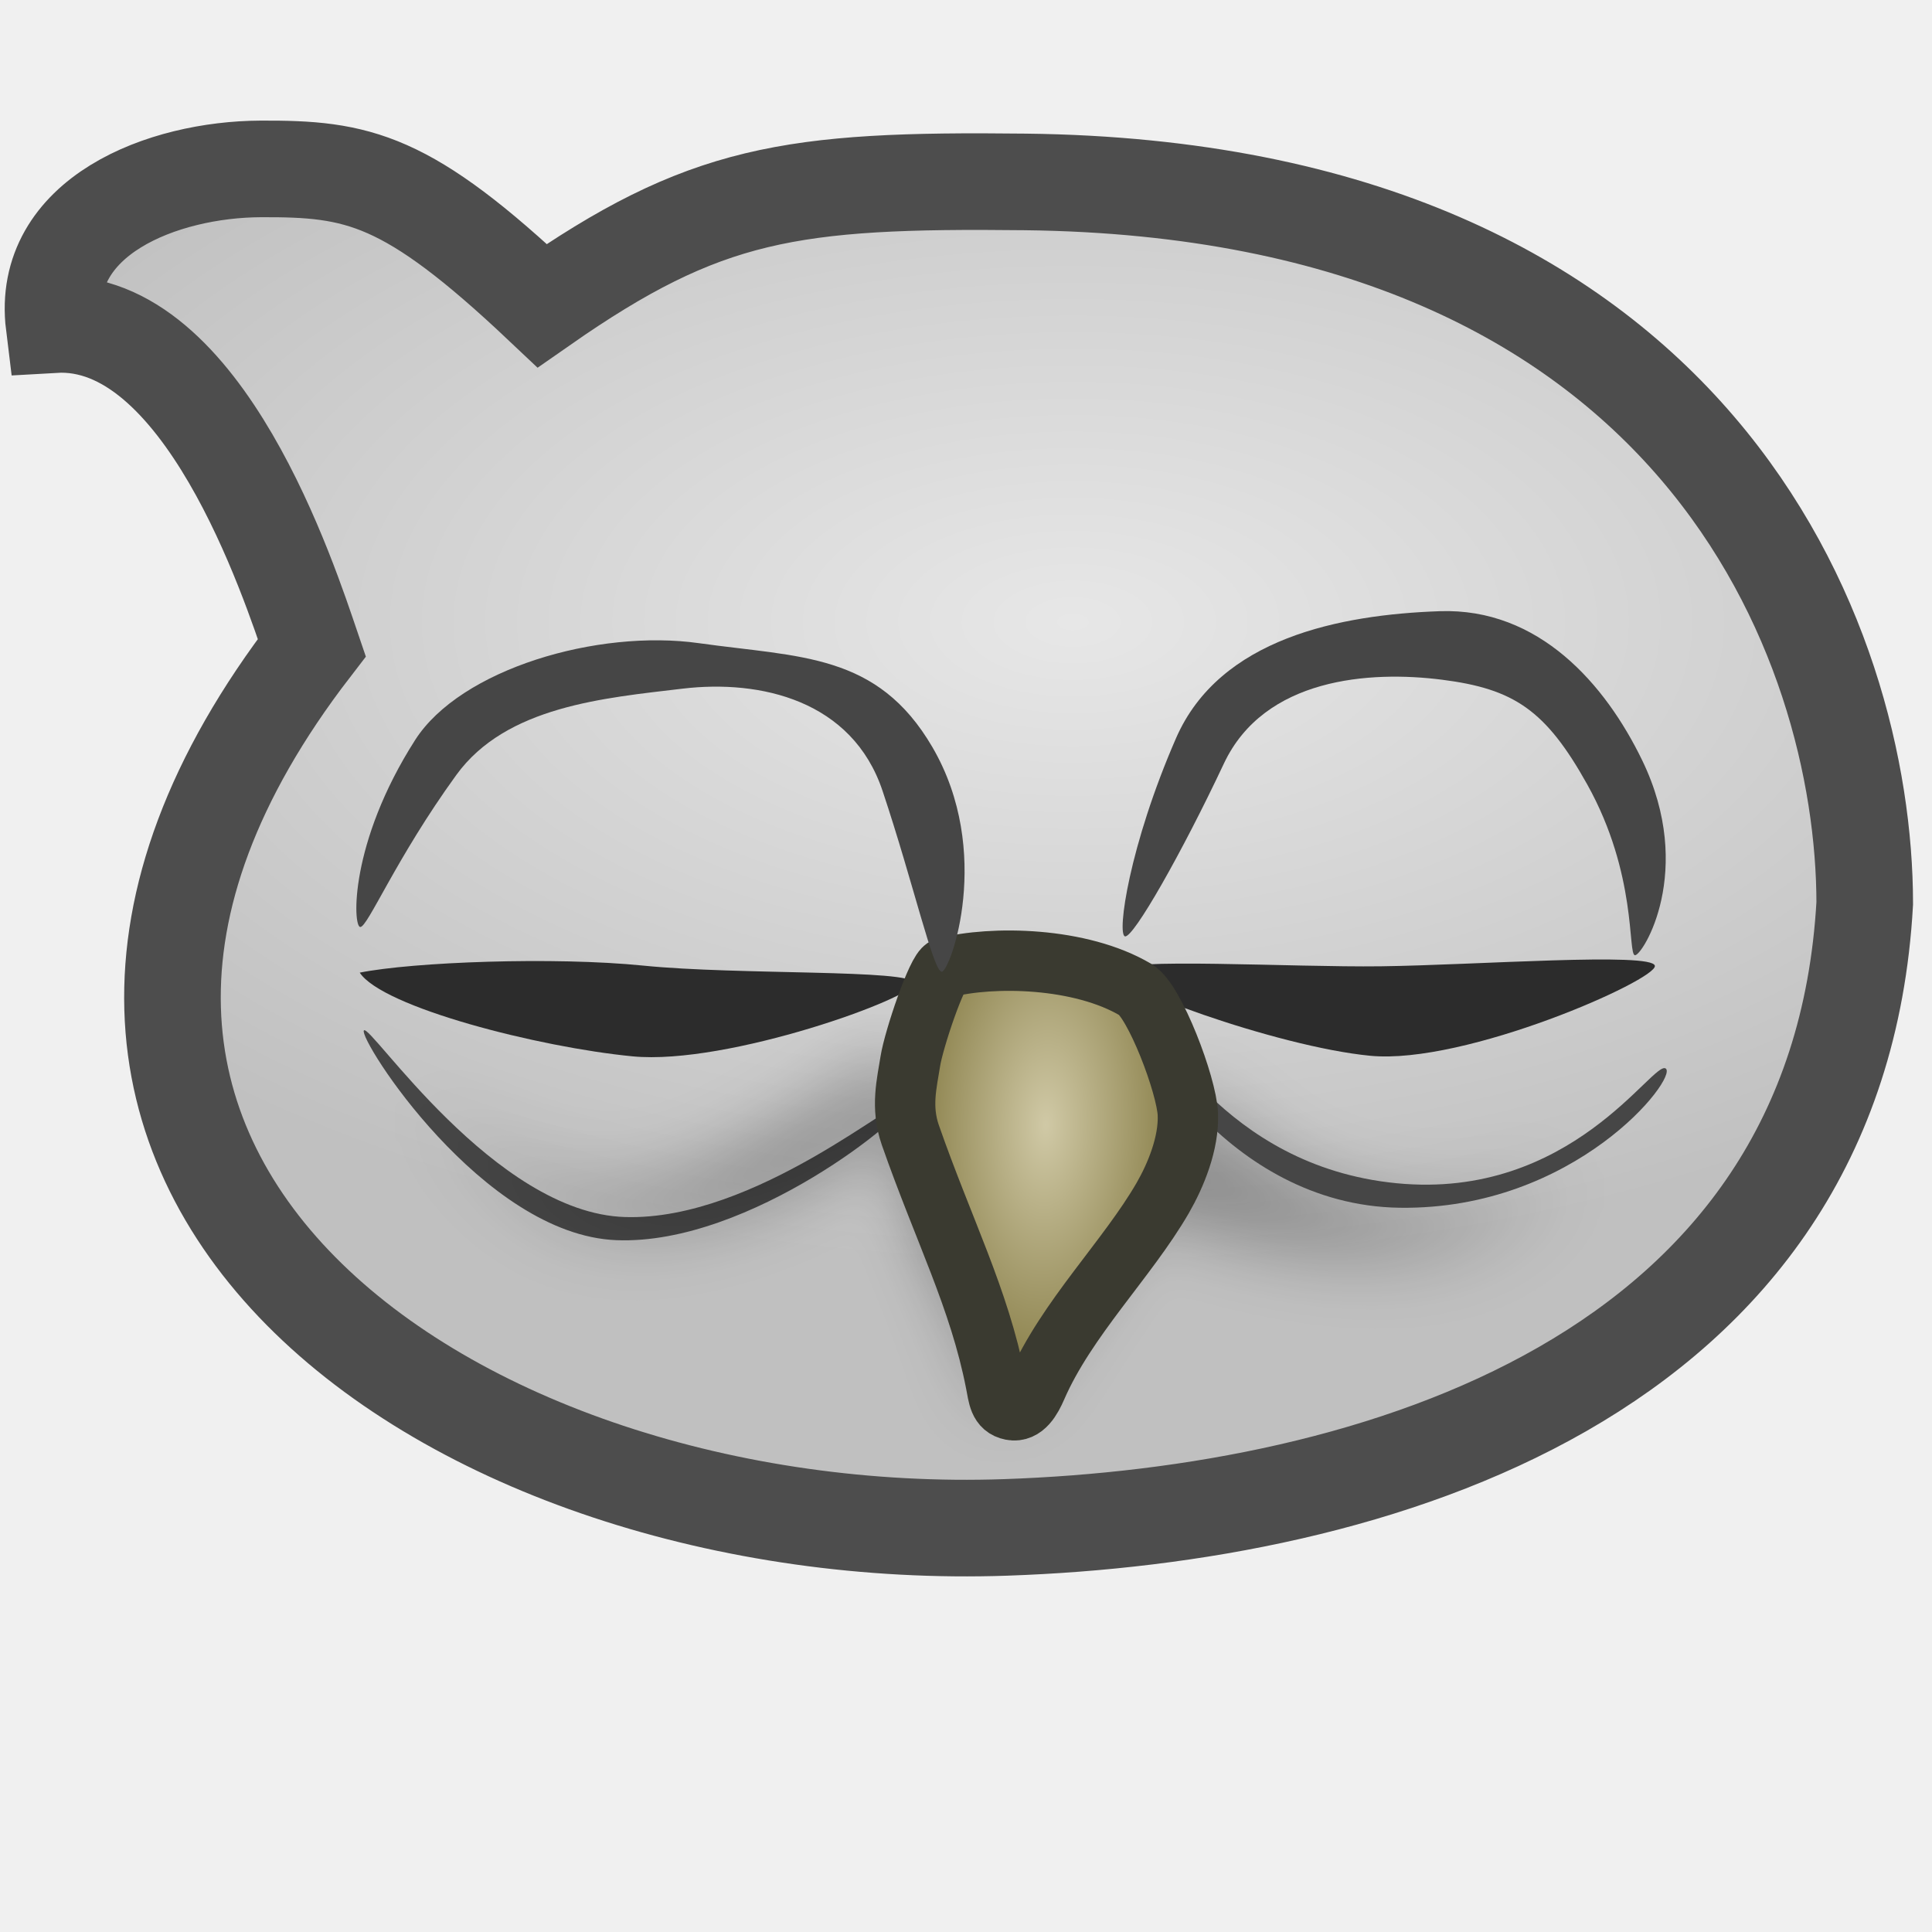
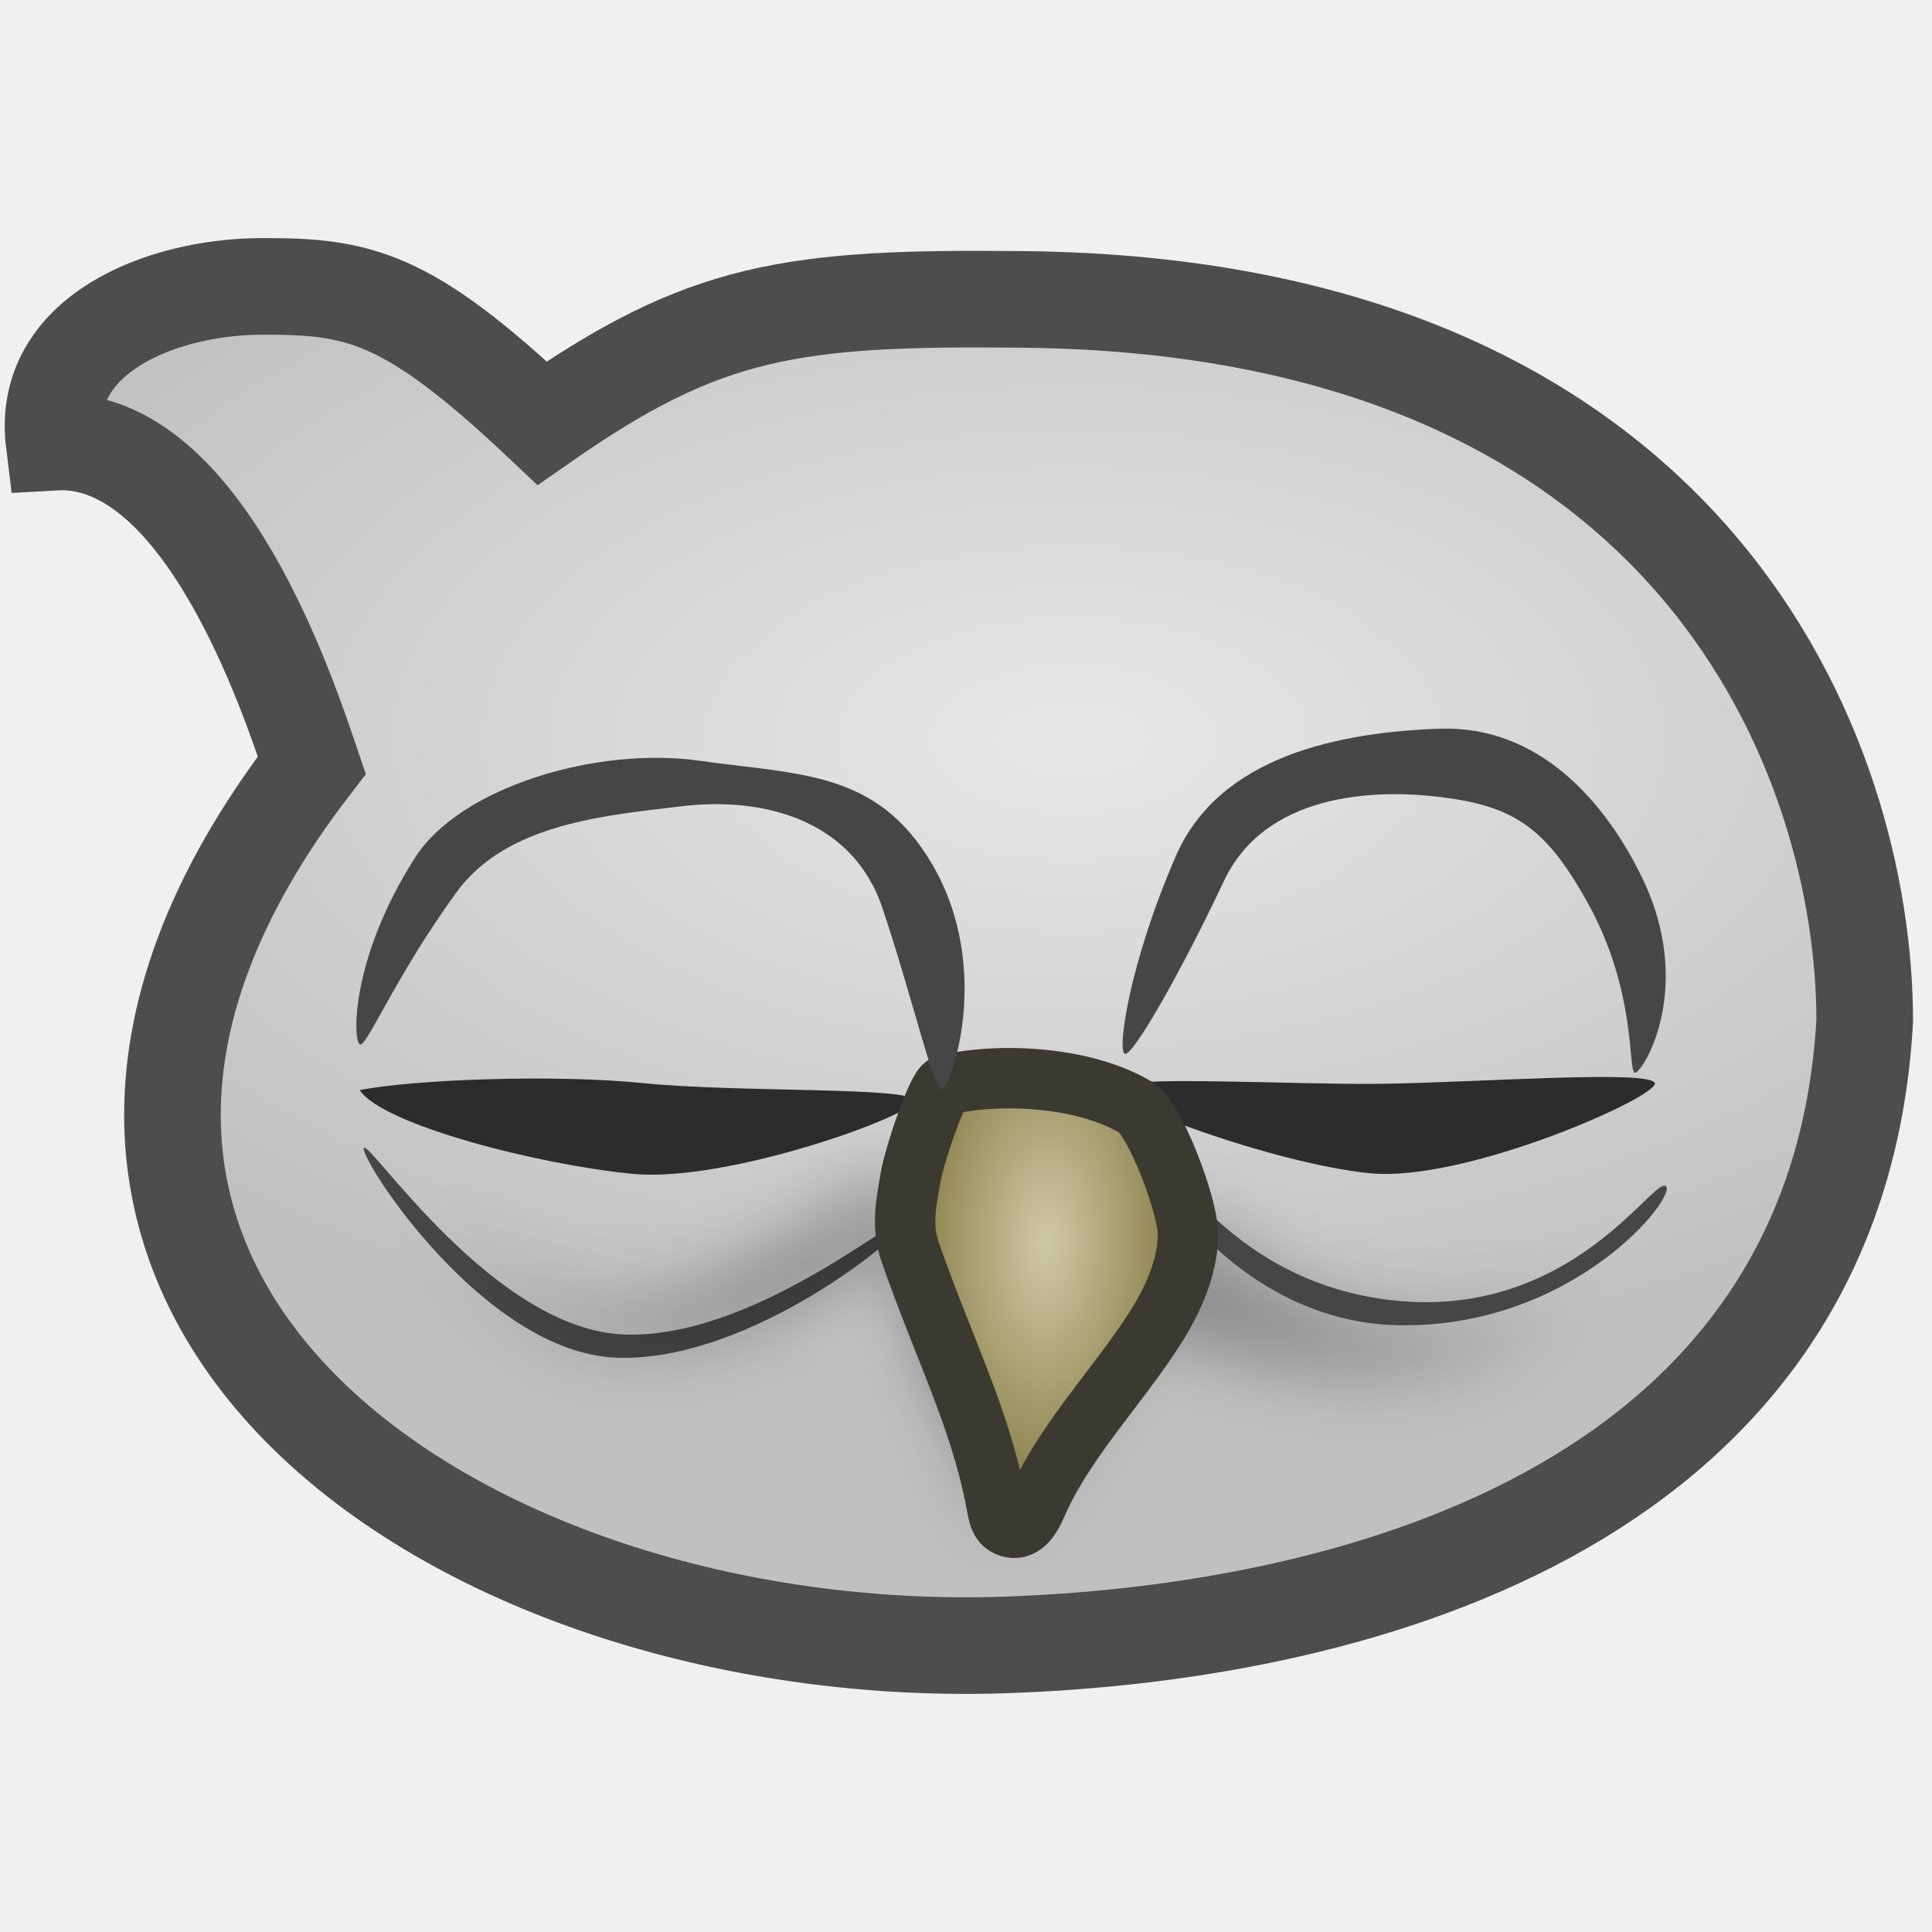
<svg xmlns="http://www.w3.org/2000/svg" xmlns:xlink="http://www.w3.org/1999/xlink" id="svg3055" version="1.1" width="16" height="16">
  <defs id="defs3059">
    <linearGradient id="linearGradient3813">
      <stop style="stop-color:#4e3865;stop-opacity:1;" offset="0" id="stop3815" />
      <stop style="stop-color:#8662ac;stop-opacity:1;" offset="1" id="stop3817" />
    </linearGradient>
    <linearGradient id="linearGradient4093">
      <stop style="stop-color:#000000;stop-opacity:1;" offset="0" id="stop4095" />
      <stop style="stop-color:#000000;stop-opacity:0;" offset="1" id="stop4097" />
    </linearGradient>
    <linearGradient id="linearGradient4005">
      <stop style="stop-color:#ffffff;stop-opacity:1;" offset="0" id="stop4007" />
      <stop style="stop-color:#ffffff;stop-opacity:1;" offset="1" id="stop4009" />
    </linearGradient>
    <linearGradient id="linearGradient3903">
      <stop style="stop-color:#e7e7e7;stop-opacity:1;" offset="0" id="stop3905" />
      <stop style="stop-color:#c0c0c0;stop-opacity:1;" offset="1" id="stop3907" />
    </linearGradient>
    <linearGradient id="linearGradient3879">
      <stop style="stop-color:#d0c9a6;stop-opacity:1;" offset="0" id="stop3881" />
      <stop style="stop-color:#897f49;stop-opacity:1;" offset="1" id="stop3883" />
    </linearGradient>
    <filter id="filter4137" x="-0.064" width="1.128" y="-0.212" height="1.424" color-interpolation-filters="sRGB">
      <feGaussianBlur stdDeviation="20.136" id="feGaussianBlur4139" />
    </filter>
    <filter id="filter4290" x="-0.068" width="1.136" y="-0.172" height="1.343" color-interpolation-filters="sRGB">
      <feGaussianBlur stdDeviation="31.615" id="feGaussianBlur4292" />
    </filter>
    <mask maskUnits="userSpaceOnUse" id="mask4294">
      <path id="path4296" d="m 1320.469,1442.656 c -198.353,-0.041 -272.499,31.233 -344.75,80.719 -81.616,-25.227 -125.358,-106.604 -265.531,-9 156.235,1.372 176.744,44.544 215.25,95.688 -86.041,56.927 -110.837,205.298 -91.5,264.25 29.02,74.4 -15.295,-262.66 212.531,-313.625 69.094,-15.456 225.049,-5.596 260.281,203.969 54.621,-46.332 130.143,-227.343 293,-197.156 130.444,24.179 225.492,298.586 225.438,235.344 -0.176,-207.402 -145.087,-360.113 -504.719,-360.188 z m -296.063,228.313 c -30.302,0.041 -41.55,10.493 -74.562,49.625 -42.074,49.874 226.853,156.438 268.719,59.375 25.145,-58.298 -60.016,-96.865 -124.969,-103.094 -32.191,-3.087 -53.315,-5.928 -69.188,-5.906 z m 527.563,4.125 c -68.449,-0.268 -92.495,26.829 -111.563,92.375 -29.333,100.838 229.978,97.063 271.844,0 25.145,-58.298 -63.172,-84.365 -128.125,-90.594 -11.706,-1.123 -22.378,-1.743 -32.156,-1.781 z" style="fill:#ffffff;fill-opacity:1;stroke:none;filter:url(#filter4290)" />
    </mask>
-     <radialGradient xlink:href="#linearGradient3903" id="radialGradient4330" gradientUnits="userSpaceOnUse" gradientTransform="matrix(1.300737,0,0,0.6781128,-986.5097,-227.637)" cx="1350.475" cy="1557.735" fx="1350.475" fy="1557.735" r="619.056" />
+     <radialGradient xlink:href="#linearGradient3903" id="radialGradient4330" gradientUnits="userSpaceOnUse" gradientTransform="matrix(1.300737,0,0,0.6781128,-986.5097,-151.2584)" cx="1350.475" cy="1557.735" fx="1350.475" fy="1557.735" r="619.056" />
    <radialGradient xlink:href="#linearGradient4093" id="radialGradient4332" gradientUnits="userSpaceOnUse" gradientTransform="matrix(0.9004384,0.1160652,-0.04016959,0.3500118,216.3371,1124.703)" cx="1375.655" cy="1975.988" fx="1375.655" fy="1975.988" r="411.325" />
-     <radialGradient xlink:href="#linearGradient3879" id="radialGradient4334" gradientUnits="userSpaceOnUse" gradientTransform="matrix(0.9913268,0.03484907,-0.06334962,1.916702,-495.2313,-2632.099)" cx="1383.314" cy="1950.956" fx="1383.314" fy="1950.956" r="86.439" />
+     <radialGradient xlink:href="#linearGradient3879" id="radialGradient4334" gradientUnits="userSpaceOnUse" gradientTransform="matrix(0.9913268,0.03484907,-0.06334962,1.916702,-495.2313,-2555.72)" cx="1383.314" cy="1950.956" fx="1383.314" fy="1950.956" r="86.439" />
    <linearGradient xlink:href="#linearGradient3813" id="linearGradient3819" x1="858.851" y1="1422.144" x2="858.851" y2="1278.12" gradientUnits="userSpaceOnUse" gradientTransform="matrix(0.00987656,0,0,0.00987656,1.637443,10.63005)" />
    <linearGradient xlink:href="#linearGradient3813" id="linearGradient3827" x1="1242.881" y1="1616.321" x2="1242.881" y2="1305.682" gradientUnits="userSpaceOnUse" gradientTransform="matrix(0.02575625,0,0,0.02575624,-21.11121,-22.88064)" />
    <linearGradient xlink:href="#linearGradient3813" id="linearGradient3829" x1="999.981" y1="1549.267" x2="999.981" y2="1331.567" gradientUnits="userSpaceOnUse" gradientTransform="matrix(0.00987656,0,0,0.00987656,1.83128,10.54728)" />
    <linearGradient xlink:href="#linearGradient3813" id="linearGradient3034" gradientUnits="userSpaceOnUse" gradientTransform="matrix(0.02575625,0,0,0.02575624,-10.86686,-24.33723)" x1="1242.881" y1="1616.321" x2="1242.881" y2="1305.682" />
  </defs>
  <g id="g4318" transform="matrix(0.01274093,0,0,0.01274093,-0.9264698,-5.407343)">
-     <path id="path3065" d="m 1284.79,1011.5 c -17.306,309.563 -320.575,397.51 -558.319,405.714 C 368.327,1429.572 13.26,1185.745 275.382,845.414 260.87,802.792 204.868,629.764 107.829,635.402 99.109,564.911 178.705,534.466 242.158,534.197 c 63.453,-0.268 95.052,5.83 182.97,88.865 105.581,-73.678 161.34,-82.149 313.978,-80.403 437.737,5.009 545.542,299.897 545.684,468.84 z" style="fill:url(#radialGradient4330);fill-opacity:1;stroke:#4d4d4d;stroke-width:62.79;stroke-miterlimit:4;stroke-opacity:1;stroke-dasharray:none" />
-     <path mask="url(#mask4294)" transform="matrix(1.026218,0,0,1.058358,-615.779,-908.9647)" style="opacity:0.668;fill:#ffffff;fill-opacity:1;stroke:none" d="m 1820.745,1805.331 c 0.138,161.945 -57.98,221.64 -164.377,282.98 -106.397,61.34 -210.664,72.378 -348.411,72.378 -137.748,0 -290.412,-15.937 -373.486,-75.079 -83.074,-59.142 -120.178,-123.185 -121.823,-195.517 -1.645,-72.332 29.056,-140.085 90.1,-231.382 -22.503,-62.183 -41.547,-184.254 -166.769,-221.005 52.365,-54.536 168.356,-30.173 276.106,50.852 72.251,-49.486 159.45,-79.667 308.184,-81.698 372.333,-5.085 500.337,236.526 500.475,398.471 z" id="path3911" clip-path="none" />
-     <path id="path3865" d="m 306.545,1056.617 c 34.642,-6.933 126.156,-10.435 184.444,-4.553 61.591,6.215 174.479,2.251 175.996,11.274 1.517,9.023 -121.211,53.653 -183.085,47.692 -60.971,-5.874 -162.567,-31.871 -177.354,-54.413 z" style="fill:#2c2c2c;fill-opacity:1;stroke:none" />
-     <path style="fill:#2c2c2c;fill-opacity:1;stroke:none" d="m 796.673,1055.226 c 6.026,-8.667 115.15,-1.967 173.711,-2.727 61.592,-0.8 176.472,-9.346 177.989,-0.323 1.517,9.023 -123.144,64.439 -185.019,58.477 -60.971,-5.874 -172.707,-46.76 -166.681,-55.427 z" id="path3867" />
-     <path style="fill:#464646;fill-opacity:1;stroke:none" d="m 309.237,1094.208 c 3.621,-5.36 84.823,118.676 169.76,121.276 84.937,2.6 179.482,-80.945 182.602,-74.403 3.12,6.543 -101.139,92.873 -188.213,89.436 -87.074,-3.438 -167.769,-130.948 -164.149,-136.309 z" id="path3871" />
-     <path transform="matrix(1.107296,0,0,1.077556,-787.9043,-909.2645)" style="opacity:0.477;fill:url(#radialGradient4332);fill-opacity:1;stroke:none;filter:url(#filter4137)" d="m 1294.15,1864.744 c 0.378,-2.344 66.403,68.667 71.489,67.403 29.806,-7.409 16.087,-15.771 51.168,4.391 11.97,6.879 48.409,-41.891 54.092,-44.223 5.683,-2.332 17.11,5.97 45.221,32.818 28.134,26.87 84.005,37.384 118.103,29.482 73.234,-16.973 118.426,-78.235 119.79,-74.258 1.516,4.422 -44.666,96.457 -118.948,115.104 -80.064,20.099 -188.804,-33.136 -191.104,-29.273 -22.271,37.417 -40.67,63.136 -59.599,105.361 -3.144,7.014 -15.059,19.819 -23.112,18.262 -7.86,-1.519 -8.16,-8.088 -9.925,-16.854 -10.421,-51.761 -16.032,-58.48 -37.041,-116.834 -2.437,-6.769 -6.416,-20.335 -10.211,-35.102 -1.368,-5.325 -99.081,74.979 -181.06,61.719 -69.227,-11.197 -124.885,-116.197 -125.733,-120.427 -1.184,-5.903 67.227,83.507 139.791,86.086 76.168,2.707 156.703,-81.312 157.081,-83.656 z" id="path4015" />
-     <path id="path3873" d="m 1155.461,1118.967 c -8.037,-6.059 -61.072,85.715 -175.036,74.534 -113.963,-11.181 -155.956,-106.709 -164.949,-104.558 -8.993,2.151 53.202,119 167.163,120.504 113.961,1.504 180.858,-84.421 172.821,-90.48 z" style="fill:#464646;fill-opacity:1;stroke:none" />
-     <path id="path3844" d="m 664.426,1114.229 c 2.204,-14.105 17.489,-59.524 22.708,-60.862 30.587,-7.841 87.829,-6.947 123.83,14.392 12.284,7.281 33.044,61.909 33.854,80.819 0.81,18.91 -7.92,39.928 -16.315,54.474 -22.855,39.601 -62.613,78.44 -82.038,123.129 -3.227,7.423 -8.1,16.382 -16.364,14.735 -8.066,-1.607 -8.374,-8.559 -10.185,-17.837 -10.694,-54.782 -33.929,-99.15 -55.49,-160.91 -6.343,-18.171 -2.204,-33.834 0,-47.939 z" style="fill:url(#radialGradient4334);fill-opacity:1;stroke:#3a3a30;stroke-width:39.244;stroke-linecap:butt;stroke-linejoin:miter;stroke-miterlimit:4;stroke-opacity:1;stroke-dasharray:none" />
-     <path id="path3875" d="m 306.884,1026.959 c 4.847,0.147 23.222,-44.691 62.398,-98.769 32.484,-44.84 96.359,-50.095 147.046,-56.151 50.687,-6.055 110.389,7.593 130.044,66.422 20.311,60.792 33.097,118.113 38.573,117.554 5.476,-0.559 33.605,-77.899 -6.24,-146.079 -35.735,-61.148 -85.846,-58.208 -151.724,-67.475 -65.879,-9.268 -154.953,16.842 -184.445,62.977 -42.828,66.996 -40.499,121.374 -35.652,121.521 z" style="fill:#464646;fill-opacity:1;stroke:none" />
-     <path style="fill:#464646;fill-opacity:1;stroke:none" d="m 1135.426,1045.31 c -4.829,-0.45 1.658,-52.465 -30.983,-110.978 -27.065,-48.516 -47.717,-62.166 -94.44,-68.112 -46.723,-5.946 -115.478,-1.418 -141.798,54.572 -27.198,57.859 -58.87,113.482 -64.243,112.253 -5.372,-1.228 2.727,-59.008 33.169,-128.814 28.396,-65.113 106.88,-80.301 171.391,-82.546 64.511,-2.245 107.668,47.486 131.613,96.92 34.772,71.787 0.12,127.155 -4.71,126.704 z" id="path3877" />
+     <path id="path3065" d="m 1284.79,1087.878 c -17.306,309.563 -320.575,397.51 -558.319,405.714 C 368.327,1505.951 13.26,1262.124 275.382,921.792 260.87,879.171 204.868,706.143 107.829,711.78 99.109,641.289 178.705,610.844 242.158,610.576 c 63.453,-0.268 95.052,5.83 182.97,88.865 105.581,-73.678 161.34,-82.149 313.978,-80.403 437.737,5.009 545.542,299.897 545.684,468.84 z" style="fill:url(#radialGradient4330);fill-opacity:1;stroke:#4d4d4d;stroke-width:62.79;stroke-miterlimit:4;stroke-opacity:1;stroke-dasharray:none" />
+     <path mask="url(#mask4294)" transform="matrix(1.026218,0,0,1.058358,-615.779,-832.5862)" style="opacity:0.668;fill:#ffffff;fill-opacity:1;stroke:none" d="m 1820.745,1805.331 c 0.138,161.945 -57.98,221.64 -164.377,282.98 -106.397,61.34 -210.664,72.378 -348.411,72.378 -137.748,0 -290.412,-15.937 -373.486,-75.079 -83.074,-59.142 -120.178,-123.185 -121.823,-195.517 -1.645,-72.332 29.056,-140.085 90.1,-231.382 -22.503,-62.183 -41.547,-184.254 -166.769,-221.005 52.365,-54.536 168.356,-30.173 276.106,50.852 72.251,-49.486 159.45,-79.667 308.184,-81.698 372.333,-5.085 500.337,236.526 500.475,398.471 z" id="path3911" clip-path="none" />
+     <path id="path3865" d="m 306.545,1132.995 c 34.642,-6.933 126.156,-10.435 184.444,-4.553 61.591,6.215 174.479,2.251 175.996,11.274 1.517,9.023 -121.211,53.653 -183.085,47.692 -60.971,-5.874 -162.567,-31.871 -177.354,-54.413 z" style="fill:#2c2c2c;fill-opacity:1;stroke:none" />
+     <path style="fill:#2c2c2c;fill-opacity:1;stroke:none" d="m 796.673,1131.604 c 6.026,-8.667 115.15,-1.967 173.711,-2.727 61.592,-0.8 176.472,-9.346 177.989,-0.323 1.517,9.023 -123.144,64.439 -185.019,58.477 -60.971,-5.874 -172.707,-46.76 -166.681,-55.427 z" id="path3867" />
+     <path style="fill:#464646;fill-opacity:1;stroke:none" d="m 309.237,1170.586 c 3.621,-5.36 84.823,118.676 169.76,121.276 84.937,2.6 179.482,-80.945 182.602,-74.403 3.12,6.543 -101.139,92.873 -188.213,89.436 -87.074,-3.438 -167.769,-130.948 -164.149,-136.309 z" id="path3871" />
+     <path transform="matrix(1.107296,0,0,1.077556,-787.9043,-832.8859)" style="opacity:0.477;fill:url(#radialGradient4332);fill-opacity:1;stroke:none;filter:url(#filter4137)" d="m 1294.15,1864.744 c 0.378,-2.344 66.403,68.667 71.489,67.403 29.806,-7.409 16.087,-15.771 51.168,4.391 11.97,6.879 48.409,-41.891 54.092,-44.223 5.683,-2.332 17.11,5.97 45.221,32.818 28.134,26.87 84.005,37.384 118.103,29.482 73.234,-16.973 118.426,-78.235 119.79,-74.258 1.516,4.422 -44.666,96.457 -118.948,115.104 -80.064,20.099 -188.804,-33.136 -191.104,-29.273 -22.271,37.417 -40.67,63.136 -59.599,105.361 -3.144,7.014 -15.059,19.819 -23.112,18.262 -7.86,-1.519 -8.16,-8.088 -9.925,-16.854 -10.421,-51.761 -16.032,-58.48 -37.041,-116.834 -2.437,-6.769 -6.416,-20.335 -10.211,-35.102 -1.368,-5.325 -99.081,74.979 -181.06,61.719 -69.227,-11.197 -124.885,-116.197 -125.733,-120.427 -1.184,-5.903 67.227,83.507 139.791,86.086 76.168,2.707 156.703,-81.312 157.081,-83.656 z" id="path4015" />
+     <path id="path3873" d="m 1155.461,1195.345 c -8.037,-6.059 -61.072,85.715 -175.036,74.534 -113.963,-11.181 -155.956,-106.709 -164.949,-104.558 -8.993,2.151 53.202,119 167.163,120.504 113.961,1.504 180.858,-84.421 172.821,-90.48 z" style="fill:#464646;fill-opacity:1;stroke:none" />
+     <path id="path3844" d="m 664.426,1190.607 c 2.204,-14.105 17.489,-59.524 22.708,-60.862 30.587,-7.841 87.829,-6.947 123.83,14.392 12.284,7.281 33.044,61.909 33.854,80.819 0.81,18.91 -7.92,39.928 -16.315,54.474 -22.855,39.601 -62.613,78.44 -82.038,123.129 -3.227,7.423 -8.1,16.382 -16.364,14.735 -8.066,-1.607 -8.374,-8.559 -10.185,-17.837 -10.694,-54.782 -33.929,-99.15 -55.49,-160.91 -6.343,-18.171 -2.204,-33.834 0,-47.939 z" style="fill:url(#radialGradient4334);fill-opacity:1;stroke:#3a3a30;stroke-width:39.244;stroke-linecap:butt;stroke-linejoin:miter;stroke-miterlimit:4;stroke-opacity:1;stroke-dasharray:none" />
+     <path id="path3875" d="m 306.884,1103.337 c 4.847,0.147 23.222,-44.691 62.398,-98.769 32.484,-44.84 96.359,-50.095 147.046,-56.151 50.687,-6.055 110.389,7.593 130.044,66.422 20.311,60.792 33.097,118.113 38.573,117.555 5.476,-0.559 33.605,-77.898 -6.24,-146.079 -35.735,-61.148 -85.846,-58.208 -151.724,-67.475 -65.879,-9.268 -154.953,16.842 -184.445,62.977 -42.828,66.996 -40.499,121.374 -35.652,121.521 z" style="fill:#464646;fill-opacity:1;stroke:none" />
+     <path style="fill:#464646;fill-opacity:1;stroke:none" d="m 1135.426,1121.689 c -4.829,-0.45 1.658,-52.465 -30.983,-110.978 -27.065,-48.516 -47.717,-62.166 -94.44,-68.112 -46.723,-5.946 -115.478,-1.418 -141.798,54.572 -27.198,57.859 -58.87,113.482 -64.243,112.253 -5.372,-1.228 2.727,-59.008 33.169,-128.814 28.396,-65.113 106.88,-80.301 171.391,-82.546 64.511,-2.245 107.668,47.486 131.613,96.92 34.772,71.787 0.12,127.155 -4.71,126.704 z" id="path3877" />
  </g>
  <text id="text4145" y="24.719" x="9.656" style="font-size:2.303px;font-style:normal;font-weight:normal;line-height:125%;letter-spacing:0px;word-spacing:0px;fill:url(#linearGradient3819);fill-opacity:1;stroke:#2b1c37;stroke-width:0.137;stroke-miterlimit:4;stroke-opacity:1;stroke-dasharray:none;font-family:Sans" xml:space="preserve" transform="scale(1.183247,0.8451321)">
    <tspan style="font-style:normal;font-variant:normal;font-weight:bold;font-stretch:normal;fill:url(#linearGradient3819);fill-opacity:1;stroke:#2b1c37;stroke-width:0.137;stroke-miterlimit:4;stroke-opacity:1;stroke-dasharray:none;font-family:Hobo Std;-inkscape-font-specification:Hobo Std" y="24.719" x="9.656" id="tspan4147">z</tspan>
  </text>
  <text transform="scale(1.178131,0.8488021)" xml:space="preserve" style="font-size:3.193px;font-style:normal;font-weight:normal;line-height:125%;letter-spacing:0px;word-spacing:0px;fill:url(#linearGradient3829);fill-opacity:1;stroke:#2b1c37;stroke-width:0.159;stroke-miterlimit:4;stroke-opacity:1;stroke-dasharray:none;font-family:Sans" x="11.087" y="25.817" id="text4149">
    <tspan id="tspan4151" x="11.087" y="25.817" style="font-style:normal;font-variant:normal;font-weight:bold;font-stretch:normal;fill:url(#linearGradient3829);fill-opacity:1;stroke:#2b1c37;stroke-width:0.159;stroke-miterlimit:4;stroke-opacity:1;stroke-dasharray:none;font-family:Hobo Std;-inkscape-font-specification:Hobo Std">z</tspan>
  </text>
  <text id="text4153" y="16.932" x="18.681" style="font-size:11.605px;font-style:normal;font-weight:normal;line-height:125%;letter-spacing:0px;word-spacing:0px;fill:url(#linearGradient3034);fill-opacity:1;stroke:#2b1c37;stroke-width:0.4;stroke-miterlimit:4;stroke-opacity:1;stroke-dasharray:none;font-family:Sans" xml:space="preserve" transform="scale(1.165277,0.858165)">
    <tspan style="font-style:normal;font-variant:normal;font-weight:bold;font-stretch:normal;fill:url(#linearGradient3034);fill-opacity:1;stroke:#2b1c37;stroke-width:0.4;stroke-miterlimit:4;stroke-opacity:1;stroke-dasharray:none;font-family:Hobo Std;-inkscape-font-specification:Hobo Std" y="16.932" x="18.681" id="tspan4155">z</tspan>
  </text>
</svg>
